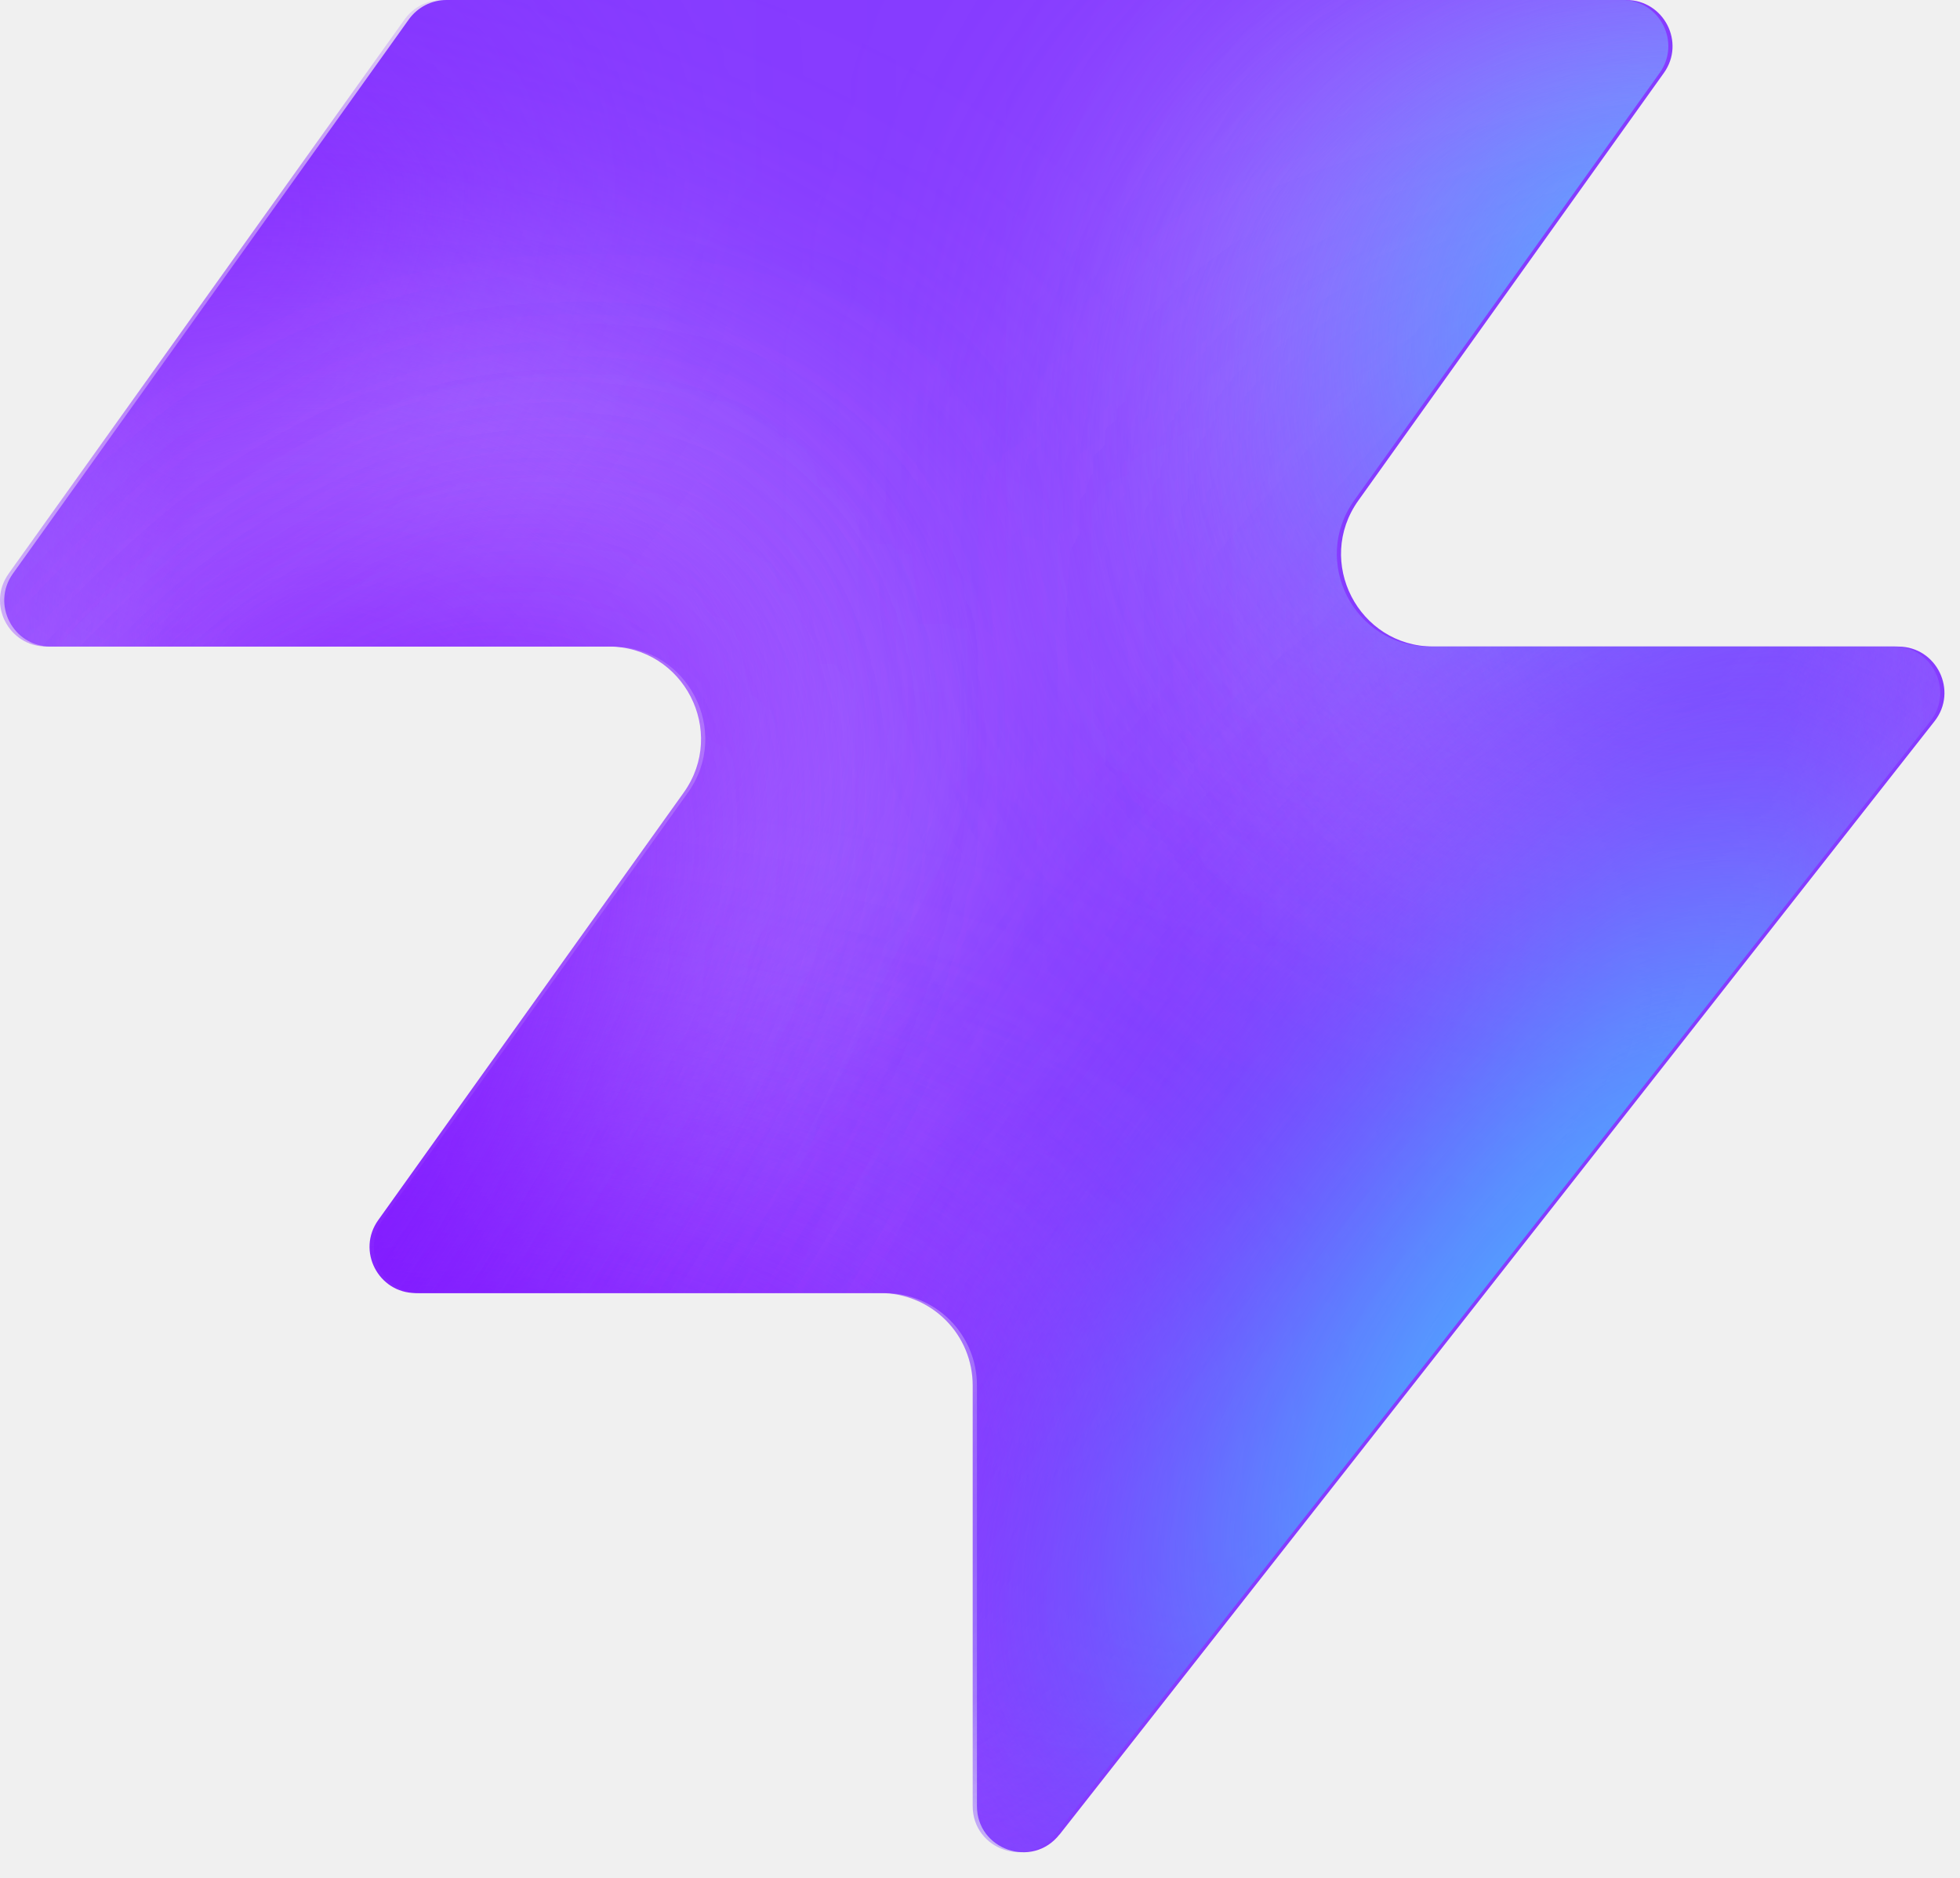
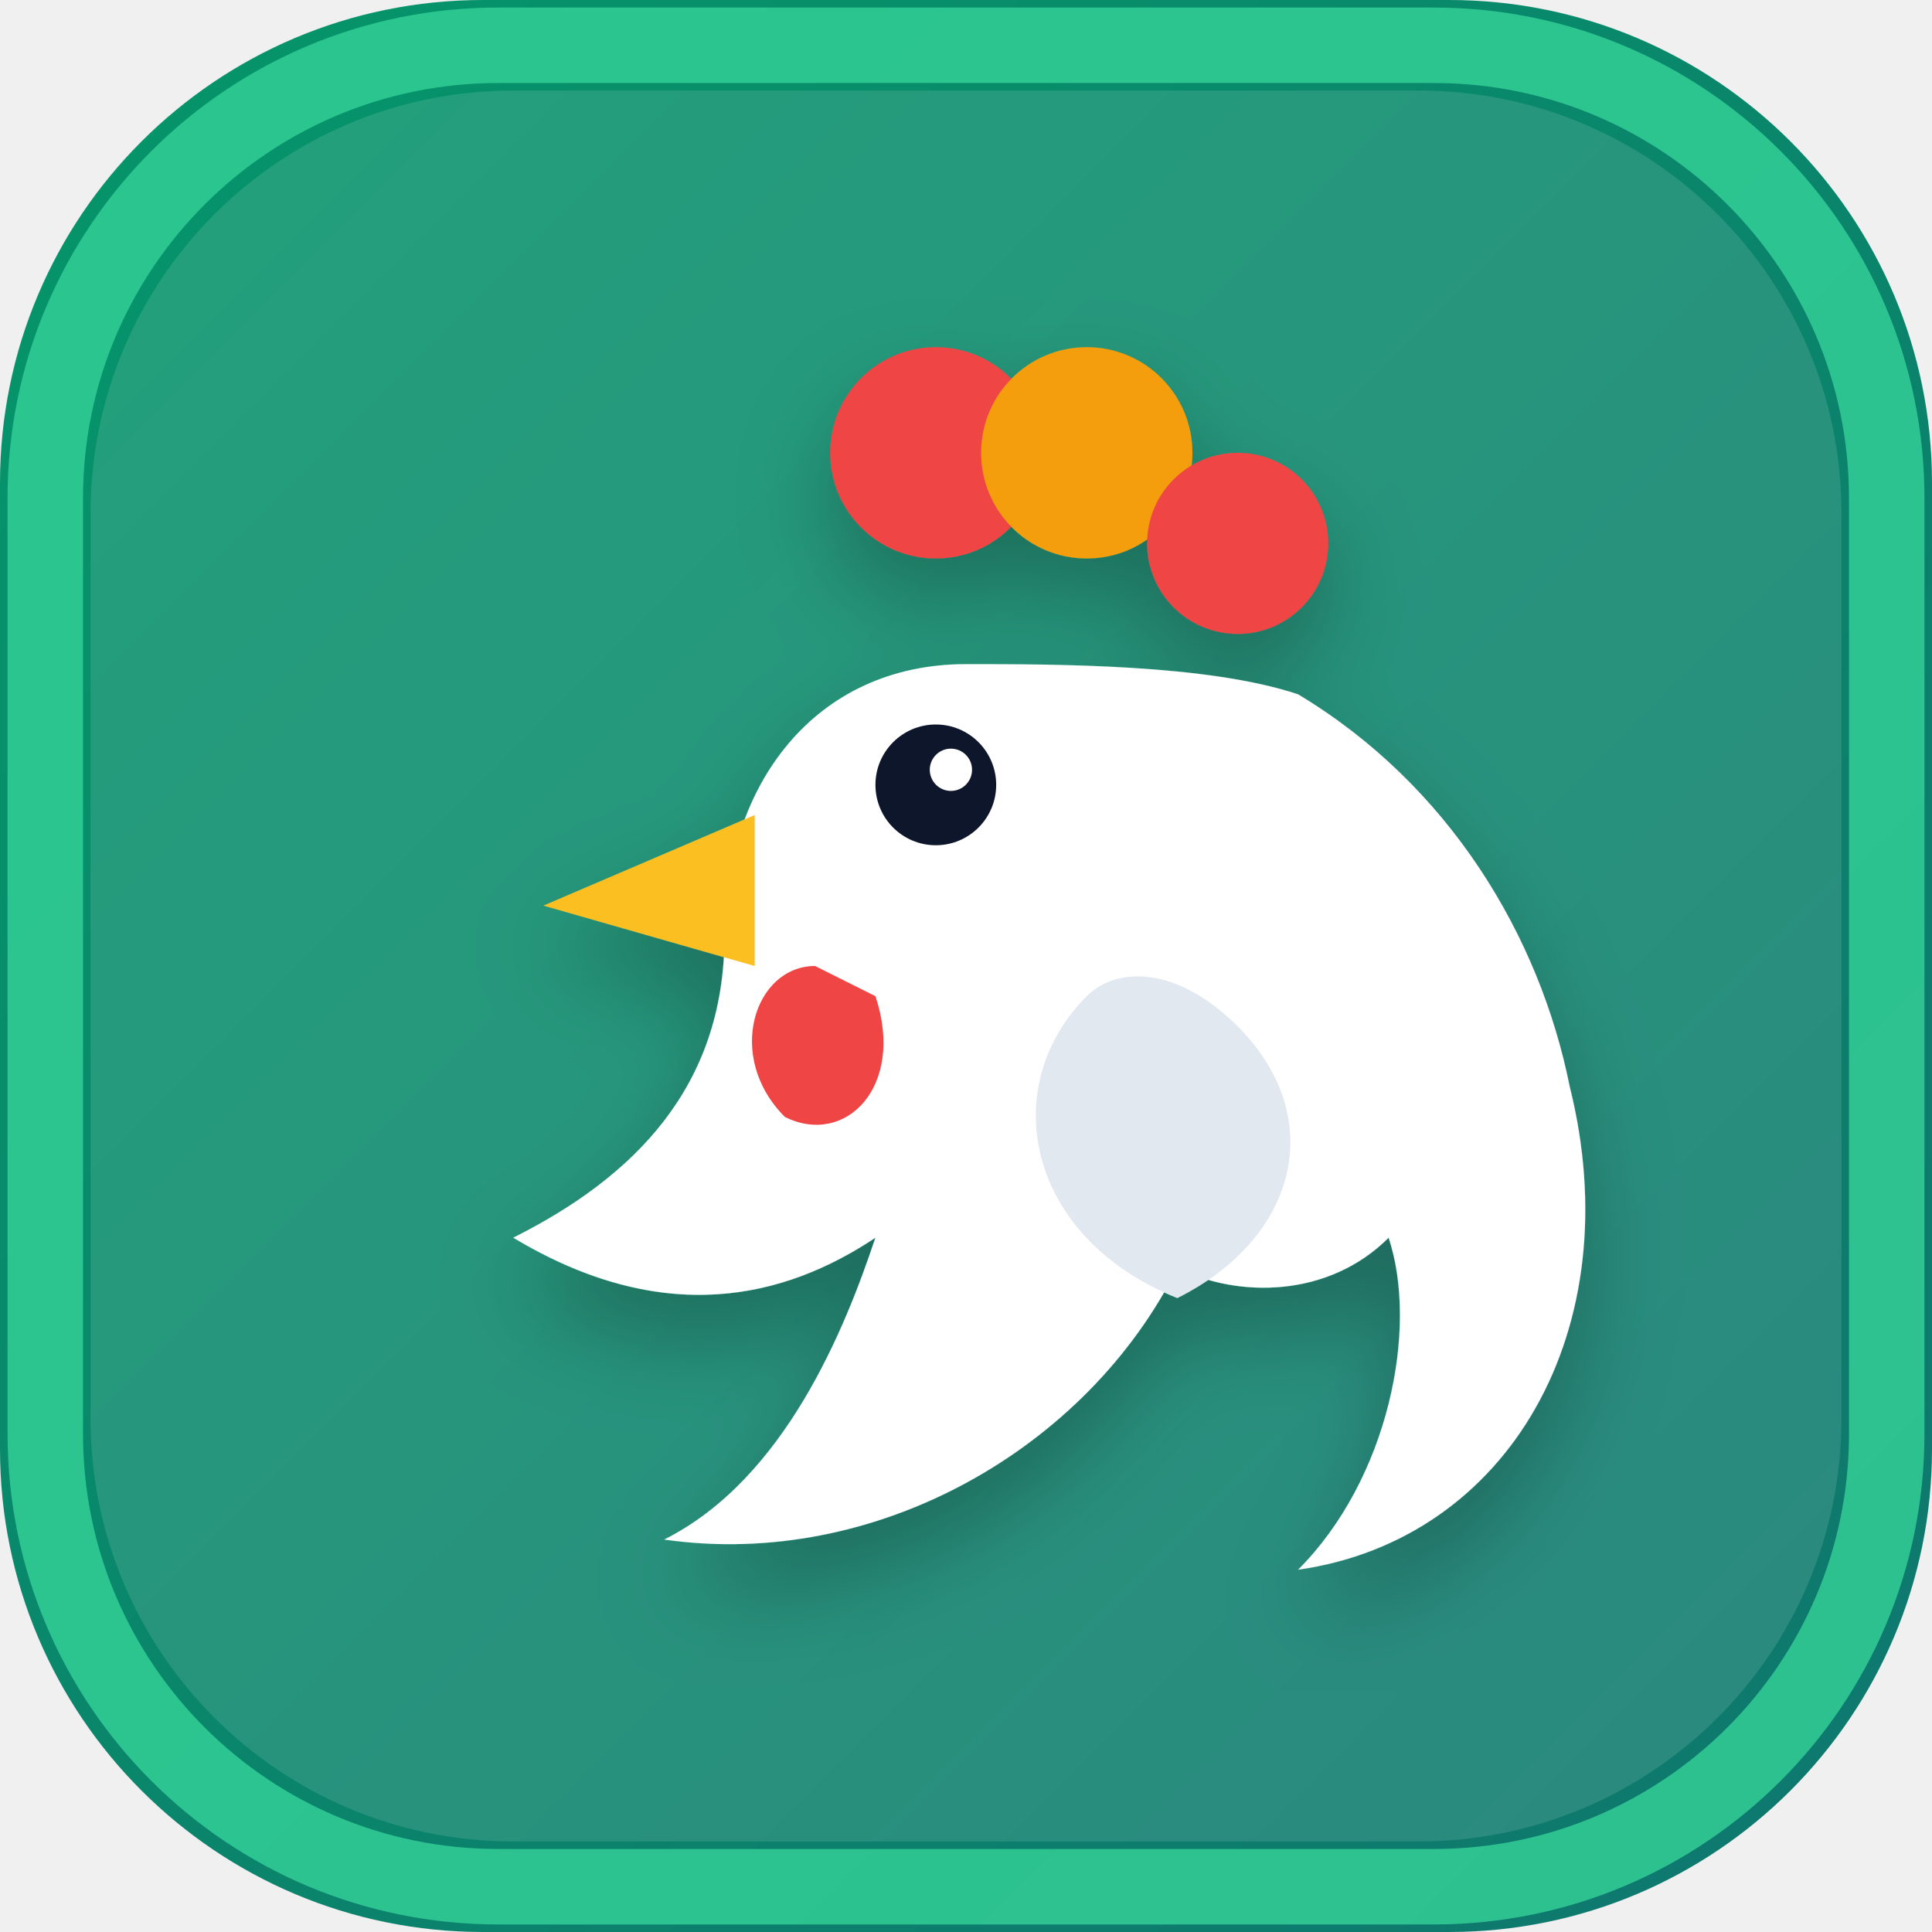
- <svg xmlns="http://www.w3.org/2000/svg" width="48" height="46" fill="none" viewBox="0 0 48 46">
-   <path fill="#863bff" d="M25.946 44.938c-.664.845-2.021.375-2.021-.698V33.937a2.26 2.26 0 0 0-2.262-2.262H10.287c-.92 0-1.456-1.04-.92-1.788l7.48-10.471c1.07-1.497 0-3.578-1.842-3.578H1.237c-.92 0-1.456-1.04-.92-1.788L10.013.474c.214-.297.556-.474.92-.474h28.894c.92 0 1.456 1.04.92 1.788l-7.48 10.471c-1.07 1.498 0 3.579 1.842 3.579h11.377c.943 0 1.473 1.088.89 1.83L25.947 44.94z" style="fill:#863bff;fill:color(display-p3 .525 .23 1);fill-opacity:1" />
-   <mask id="a" width="48" height="46" x="0" y="0" maskUnits="userSpaceOnUse" style="mask-type:alpha">
-     <path fill="#000" d="M25.842 44.938c-.664.844-2.021.375-2.021-.698V33.937a2.26 2.26 0 0 0-2.262-2.262H10.183c-.92 0-1.456-1.04-.92-1.788l7.48-10.471c1.07-1.498 0-3.579-1.842-3.579H1.133c-.92 0-1.456-1.04-.92-1.787L9.91.473c.214-.297.556-.474.92-.474h28.894c.92 0 1.456 1.04.92 1.788l-7.48 10.471c-1.07 1.498 0 3.578 1.842 3.578h11.377c.943 0 1.473 1.088.89 1.832L25.843 44.94z" style="fill:#000;fill-opacity:1" />
-   </mask>
-   <g mask="url(#a)">
-     <g filter="url(#b)">
-       <ellipse cx="5.508" cy="14.704" fill="#ede6ff" rx="5.508" ry="14.704" style="fill:#ede6ff;fill:color(display-p3 .927 .903 1);fill-opacity:1" transform="matrix(.00324 1 1 -.00324 -4.47 31.516)" />
-     </g>
-     <g filter="url(#c)">
-       <ellipse cx="10.399" cy="29.851" fill="#ede6ff" rx="10.399" ry="29.851" style="fill:#ede6ff;fill:color(display-p3 .927 .903 1);fill-opacity:1" transform="matrix(.00324 1 1 -.00324 -39.328 7.883)" />
-     </g>
-     <g filter="url(#d)">
-       <ellipse cx="5.508" cy="30.487" fill="#7e14ff" rx="5.508" ry="30.487" style="fill:#7e14ff;fill:color(display-p3 .492 .077 1);fill-opacity:1" transform="rotate(89.814 -25.913 -14.639)scale(1 -1)" />
-     </g>
-     <g filter="url(#e)">
-       <ellipse cx="5.508" cy="30.599" fill="#7e14ff" rx="5.508" ry="30.599" style="fill:#7e14ff;fill:color(display-p3 .492 .077 1);fill-opacity:1" transform="rotate(89.814 -32.644 -3.334)scale(1 -1)" />
-     </g>
-     <g filter="url(#f)">
-       <ellipse cx="5.508" cy="30.599" fill="#7e14ff" rx="5.508" ry="30.599" style="fill:#7e14ff;fill:color(display-p3 .492 .077 1);fill-opacity:1" transform="matrix(.00324 1 1 -.00324 -34.34 30.47)" />
-     </g>
-     <g filter="url(#g)">
-       <ellipse cx="14.072" cy="22.078" fill="#ede6ff" rx="14.072" ry="22.078" style="fill:#ede6ff;fill:color(display-p3 .927 .903 1);fill-opacity:1" transform="rotate(93.35 24.506 48.493)scale(-1 1)" />
-     </g>
-     <g filter="url(#h)">
-       <ellipse cx="3.47" cy="21.501" fill="#7e14ff" rx="3.47" ry="21.501" style="fill:#7e14ff;fill:color(display-p3 .492 .077 1);fill-opacity:1" transform="rotate(89.009 28.708 47.59)scale(-1 1)" />
-     </g>
-     <g filter="url(#i)">
-       <ellipse cx="3.47" cy="21.501" fill="#7e14ff" rx="3.47" ry="21.501" style="fill:#7e14ff;fill:color(display-p3 .492 .077 1);fill-opacity:1" transform="rotate(89.009 28.708 47.59)scale(-1 1)" />
-     </g>
-     <g filter="url(#j)">
-       <ellipse cx=".387" cy="8.972" fill="#7e14ff" rx="4.407" ry="29.108" style="fill:#7e14ff;fill:color(display-p3 .492 .077 1);fill-opacity:1" transform="rotate(39.51 .387 8.972)" />
-     </g>
-     <g filter="url(#k)">
-       <ellipse cx="47.523" cy="-6.092" fill="#7e14ff" rx="4.407" ry="29.108" style="fill:#7e14ff;fill:color(display-p3 .492 .077 1);fill-opacity:1" transform="rotate(37.892 47.523 -6.092)" />
-     </g>
-     <g filter="url(#l)">
-       <ellipse cx="41.412" cy="6.333" fill="#47bfff" rx="5.971" ry="9.665" style="fill:#47bfff;fill:color(display-p3 .28 .748 1);fill-opacity:1" transform="rotate(37.892 41.412 6.333)" />
-     </g>
-     <g filter="url(#m)">
-       <ellipse cx="-1.879" cy="38.332" fill="#7e14ff" rx="4.407" ry="29.108" style="fill:#7e14ff;fill:color(display-p3 .492 .077 1);fill-opacity:1" transform="rotate(37.892 -1.88 38.332)" />
-     </g>
-     <g filter="url(#n)">
-       <ellipse cx="-1.879" cy="38.332" fill="#7e14ff" rx="4.407" ry="29.108" style="fill:#7e14ff;fill:color(display-p3 .492 .077 1);fill-opacity:1" transform="rotate(37.892 -1.88 38.332)" />
-     </g>
-     <g filter="url(#o)">
-       <ellipse cx="35.651" cy="29.907" fill="#7e14ff" rx="4.407" ry="29.108" style="fill:#7e14ff;fill:color(display-p3 .492 .077 1);fill-opacity:1" transform="rotate(37.892 35.651 29.907)" />
-     </g>
-     <g filter="url(#p)">
-       <ellipse cx="38.418" cy="32.4" fill="#47bfff" rx="5.971" ry="15.297" style="fill:#47bfff;fill:color(display-p3 .28 .748 1);fill-opacity:1" transform="rotate(37.892 38.418 32.4)" />
-     </g>
-   </g>
+ <svg xmlns="http://www.w3.org/2000/svg" viewBox="0 0 64 64" width="64" height="64">
  <defs>
-     <filter id="b" width="60.045" height="41.654" x="-19.77" y="16.149" color-interpolation-filters="sRGB" filterUnits="userSpaceOnUse">
-       <feFlood flood-opacity="0" result="BackgroundImageFix" />
-       <feBlend in="SourceGraphic" in2="BackgroundImageFix" result="shape" />
-       <feGaussianBlur result="effect1_foregroundBlur_2002_17158" stdDeviation="7.659" />
-     </filter>
-     <filter id="c" width="90.34" height="51.437" x="-54.613" y="-7.533" color-interpolation-filters="sRGB" filterUnits="userSpaceOnUse">
-       <feFlood flood-opacity="0" result="BackgroundImageFix" />
-       <feBlend in="SourceGraphic" in2="BackgroundImageFix" result="shape" />
-       <feGaussianBlur result="effect1_foregroundBlur_2002_17158" stdDeviation="7.659" />
-     </filter>
-     <filter id="d" width="79.355" height="29.4" x="-49.64" y="2.03" color-interpolation-filters="sRGB" filterUnits="userSpaceOnUse">
-       <feFlood flood-opacity="0" result="BackgroundImageFix" />
-       <feBlend in="SourceGraphic" in2="BackgroundImageFix" result="shape" />
-       <feGaussianBlur result="effect1_foregroundBlur_2002_17158" stdDeviation="4.596" />
-     </filter>
-     <filter id="e" width="79.579" height="29.4" x="-45.045" y="20.029" color-interpolation-filters="sRGB" filterUnits="userSpaceOnUse">
-       <feFlood flood-opacity="0" result="BackgroundImageFix" />
-       <feBlend in="SourceGraphic" in2="BackgroundImageFix" result="shape" />
-       <feGaussianBlur result="effect1_foregroundBlur_2002_17158" stdDeviation="4.596" />
-     </filter>
-     <filter id="f" width="79.579" height="29.4" x="-43.513" y="21.178" color-interpolation-filters="sRGB" filterUnits="userSpaceOnUse">
-       <feFlood flood-opacity="0" result="BackgroundImageFix" />
-       <feBlend in="SourceGraphic" in2="BackgroundImageFix" result="shape" />
-       <feGaussianBlur result="effect1_foregroundBlur_2002_17158" stdDeviation="4.596" />
-     </filter>
-     <filter id="g" width="74.749" height="58.852" x="15.756" y="-17.901" color-interpolation-filters="sRGB" filterUnits="userSpaceOnUse">
-       <feFlood flood-opacity="0" result="BackgroundImageFix" />
-       <feBlend in="SourceGraphic" in2="BackgroundImageFix" result="shape" />
-       <feGaussianBlur result="effect1_foregroundBlur_2002_17158" stdDeviation="7.659" />
-     </filter>
-     <filter id="h" width="61.377" height="25.362" x="23.548" y="2.284" color-interpolation-filters="sRGB" filterUnits="userSpaceOnUse">
-       <feFlood flood-opacity="0" result="BackgroundImageFix" />
-       <feBlend in="SourceGraphic" in2="BackgroundImageFix" result="shape" />
-       <feGaussianBlur result="effect1_foregroundBlur_2002_17158" stdDeviation="4.596" />
-     </filter>
-     <filter id="i" width="61.377" height="25.362" x="23.548" y="2.284" color-interpolation-filters="sRGB" filterUnits="userSpaceOnUse">
-       <feFlood flood-opacity="0" result="BackgroundImageFix" />
-       <feBlend in="SourceGraphic" in2="BackgroundImageFix" result="shape" />
-       <feGaussianBlur result="effect1_foregroundBlur_2002_17158" stdDeviation="4.596" />
-     </filter>
-     <filter id="j" width="56.045" height="63.649" x="-27.636" y="-22.853" color-interpolation-filters="sRGB" filterUnits="userSpaceOnUse">
-       <feFlood flood-opacity="0" result="BackgroundImageFix" />
-       <feBlend in="SourceGraphic" in2="BackgroundImageFix" result="shape" />
-       <feGaussianBlur result="effect1_foregroundBlur_2002_17158" stdDeviation="4.596" />
-     </filter>
-     <filter id="k" width="54.814" height="64.646" x="20.116" y="-38.415" color-interpolation-filters="sRGB" filterUnits="userSpaceOnUse">
-       <feFlood flood-opacity="0" result="BackgroundImageFix" />
-       <feBlend in="SourceGraphic" in2="BackgroundImageFix" result="shape" />
-       <feGaussianBlur result="effect1_foregroundBlur_2002_17158" stdDeviation="4.596" />
-     </filter>
-     <filter id="l" width="33.541" height="35.313" x="24.641" y="-11.323" color-interpolation-filters="sRGB" filterUnits="userSpaceOnUse">
-       <feFlood flood-opacity="0" result="BackgroundImageFix" />
-       <feBlend in="SourceGraphic" in2="BackgroundImageFix" result="shape" />
-       <feGaussianBlur result="effect1_foregroundBlur_2002_17158" stdDeviation="4.596" />
-     </filter>
-     <filter id="m" width="54.814" height="64.646" x="-29.286" y="6.009" color-interpolation-filters="sRGB" filterUnits="userSpaceOnUse">
-       <feFlood flood-opacity="0" result="BackgroundImageFix" />
-       <feBlend in="SourceGraphic" in2="BackgroundImageFix" result="shape" />
-       <feGaussianBlur result="effect1_foregroundBlur_2002_17158" stdDeviation="4.596" />
-     </filter>
-     <filter id="n" width="54.814" height="64.646" x="-29.286" y="6.009" color-interpolation-filters="sRGB" filterUnits="userSpaceOnUse">
-       <feFlood flood-opacity="0" result="BackgroundImageFix" />
-       <feBlend in="SourceGraphic" in2="BackgroundImageFix" result="shape" />
-       <feGaussianBlur result="effect1_foregroundBlur_2002_17158" stdDeviation="4.596" />
-     </filter>
-     <filter id="o" width="54.814" height="64.646" x="8.244" y="-2.416" color-interpolation-filters="sRGB" filterUnits="userSpaceOnUse">
-       <feFlood flood-opacity="0" result="BackgroundImageFix" />
-       <feBlend in="SourceGraphic" in2="BackgroundImageFix" result="shape" />
-       <feGaussianBlur result="effect1_foregroundBlur_2002_17158" stdDeviation="4.596" />
-     </filter>
-     <filter id="p" width="39.409" height="43.623" x="18.713" y="10.588" color-interpolation-filters="sRGB" filterUnits="userSpaceOnUse">
-       <feFlood flood-opacity="0" result="BackgroundImageFix" />
-       <feBlend in="SourceGraphic" in2="BackgroundImageFix" result="shape" />
-       <feGaussianBlur result="effect1_foregroundBlur_2002_17158" stdDeviation="4.596" />
+     <linearGradient id="bg" x1="0%" y1="0%" x2="100%" y2="100%">
+       <stop offset="0%" stop-color="#059669" />
+       <stop offset="100%" stop-color="#0f766e" />
+     </linearGradient>
+     <filter id="shadow" x="-10%" y="-10%" width="120%" height="120%">
+       <feDropShadow dx="0" dy="1.5" stdDeviation="1.5" flood-opacity="0.25" />
    </filter>
  </defs>
+   <rect width="64" height="64" rx="16" fill="url(#bg)" />
+   <rect x="3" y="3" width="58" height="58" rx="14" fill="#ffffff" opacity="0.12" />
+   <g transform="translate(10, 8)" filter="url(#shadow)">
+     <circle cx="21" cy="7" r="3.5" fill="#ef4444" />
+     <circle cx="26" cy="7" r="3.5" fill="#f59e0b" />
+     <circle cx="31" cy="10" r="3" fill="#ef4444" />
+     <path d="M22 14 C17 14, 14 18, 14 23 C14 28, 11 31, 7 33 C12 36, 16 35, 19 33 C18 36, 16 41, 12 43 C19 44, 26 40, 29 34 C31 35, 34 35, 36 33 C37 36, 36 41, 33 44 C40 43, 44 36, 42 28 C41 23, 38 18, 33 15 C30 14, 25 14, 22 14 Z" fill="#ffffff" />
+     <circle cx="21" cy="18" r="2" fill="#0f172a" />
+     <circle cx="21.5" cy="17.5" r="0.7" fill="#ffffff" />
+     <polygon points="15,19 8,22 15,24" fill="#fbbf24" />
+     <path d="M17 24 C15 24, 14 27, 16 29 C18 30, 20 28, 19 25 Z" fill="#ef4444" />
+     <path d="M26 25 C23 28, 24 33, 29 35 C33 33, 34 29, 31 26 C29 24, 27 24, 26 25 Z" fill="#e2e8f0" />
+   </g>
+   <rect x="1.5" y="1.5" width="61" height="61" rx="15" fill="none" stroke="#34d399" stroke-width="2.5" opacity="0.8" />
</svg>
